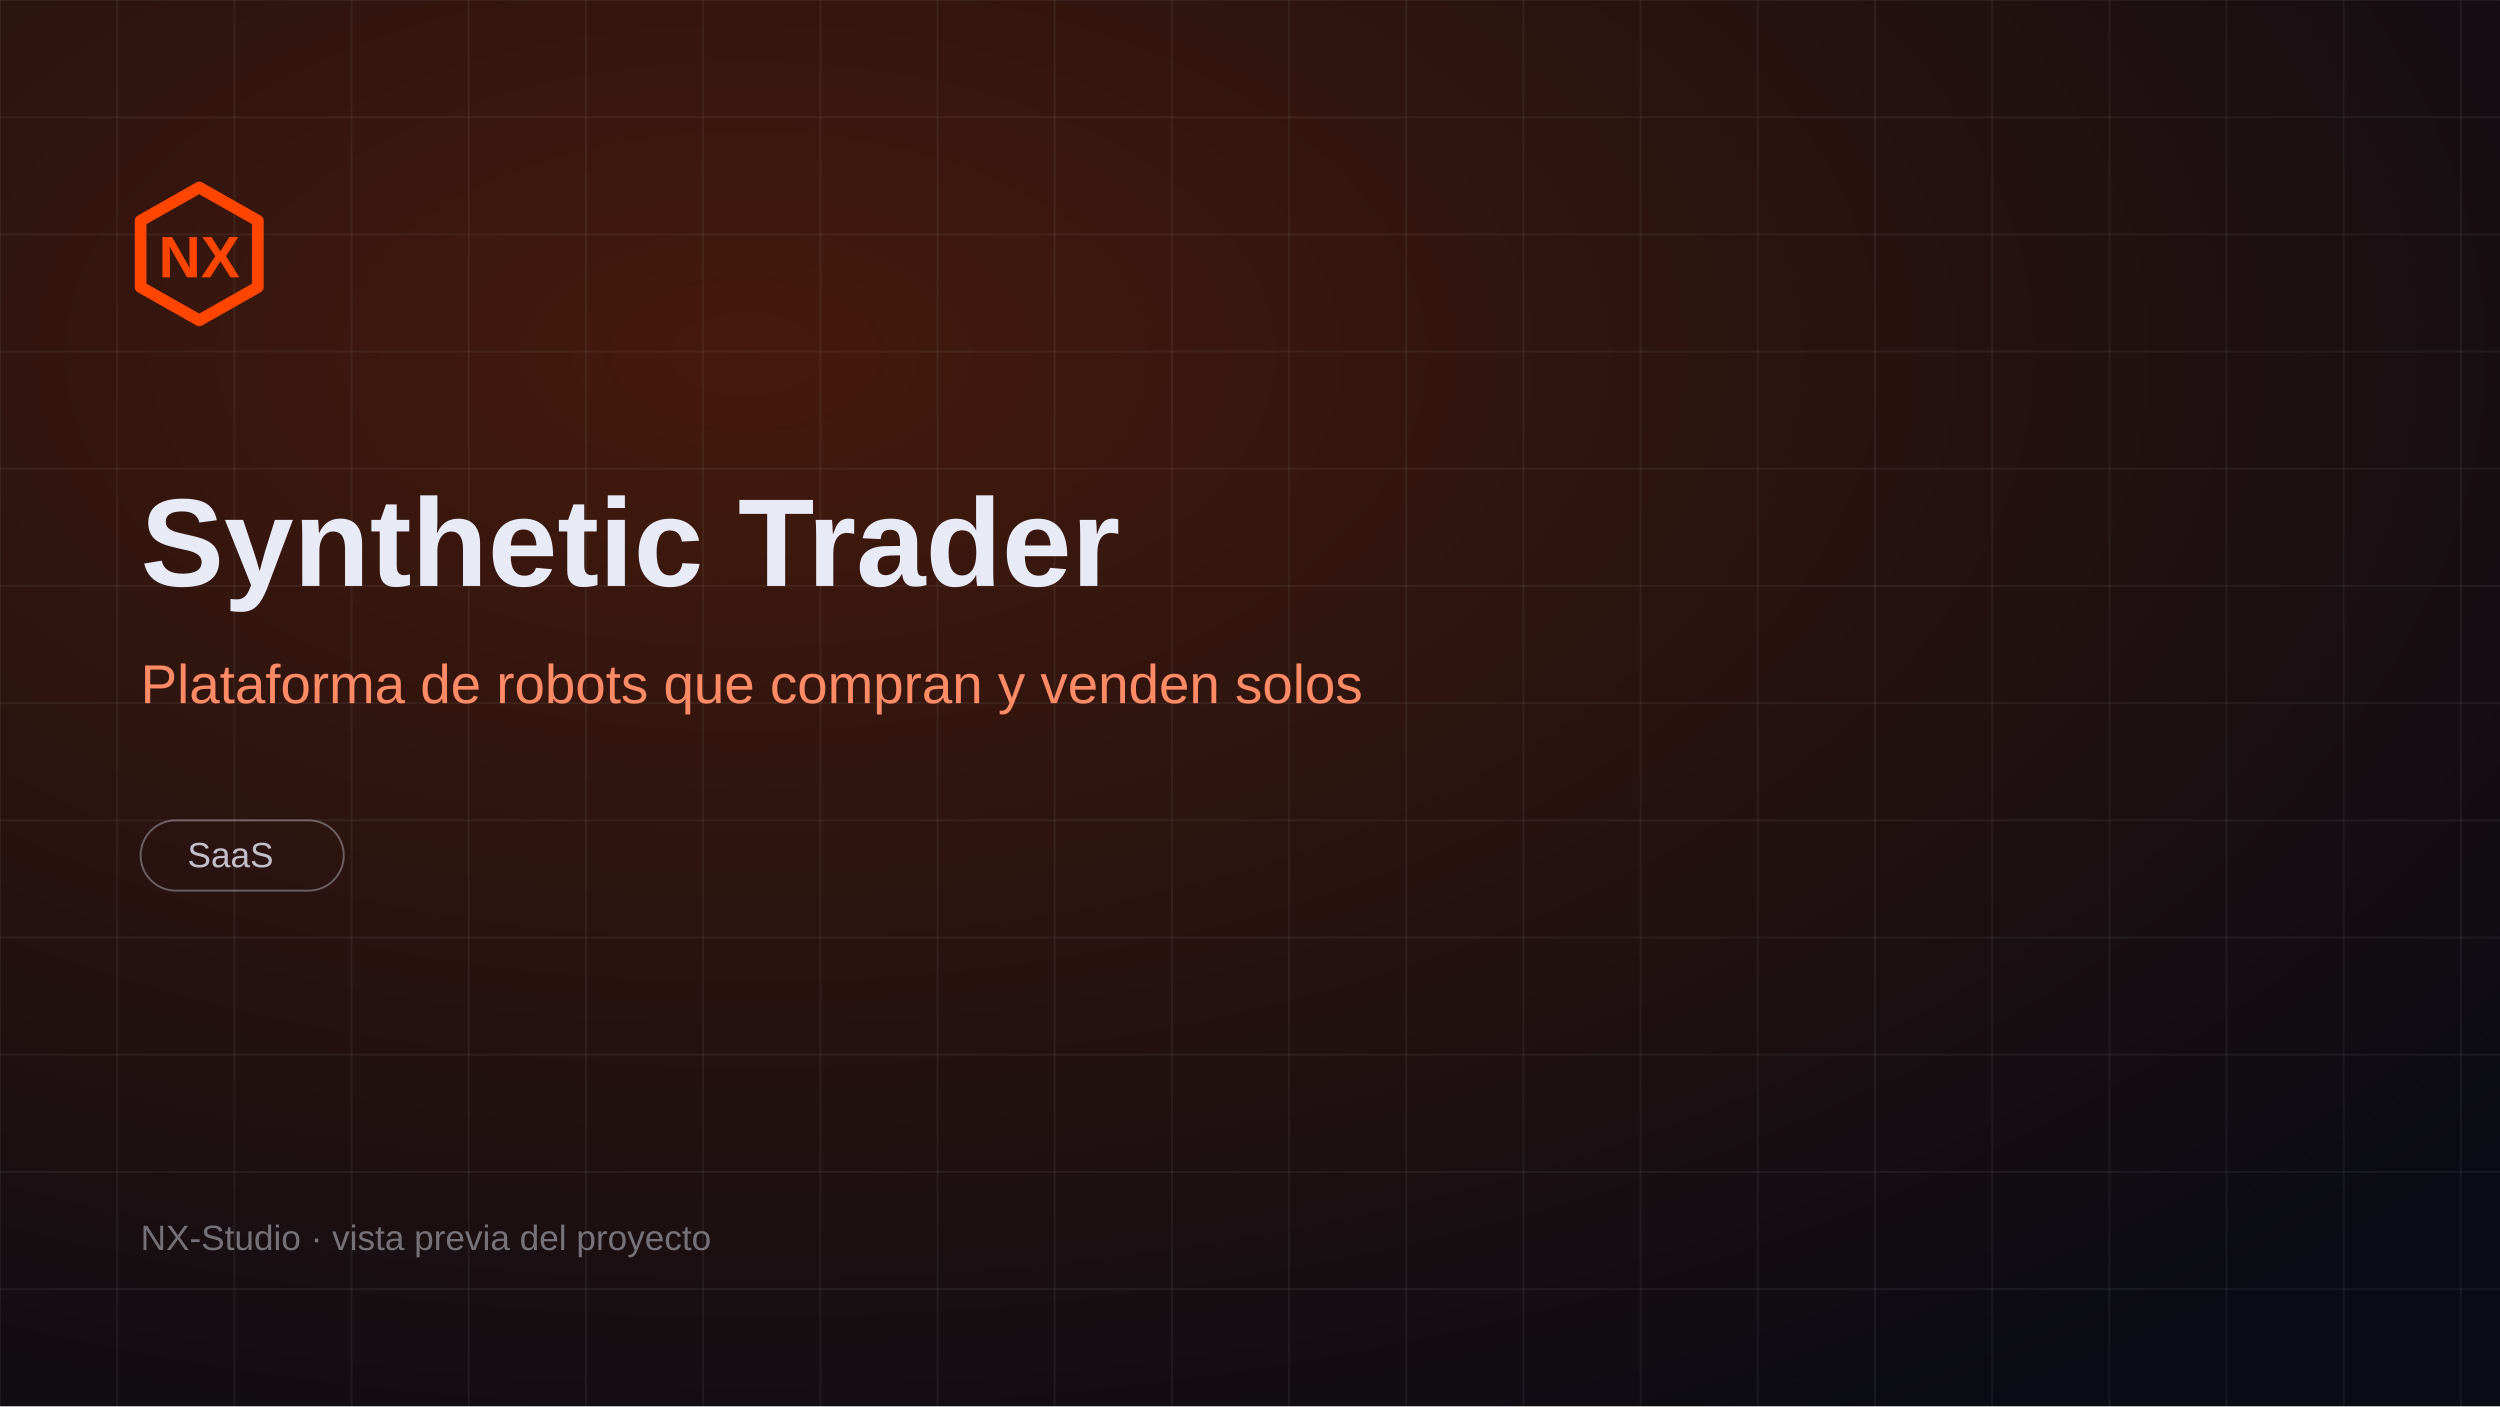
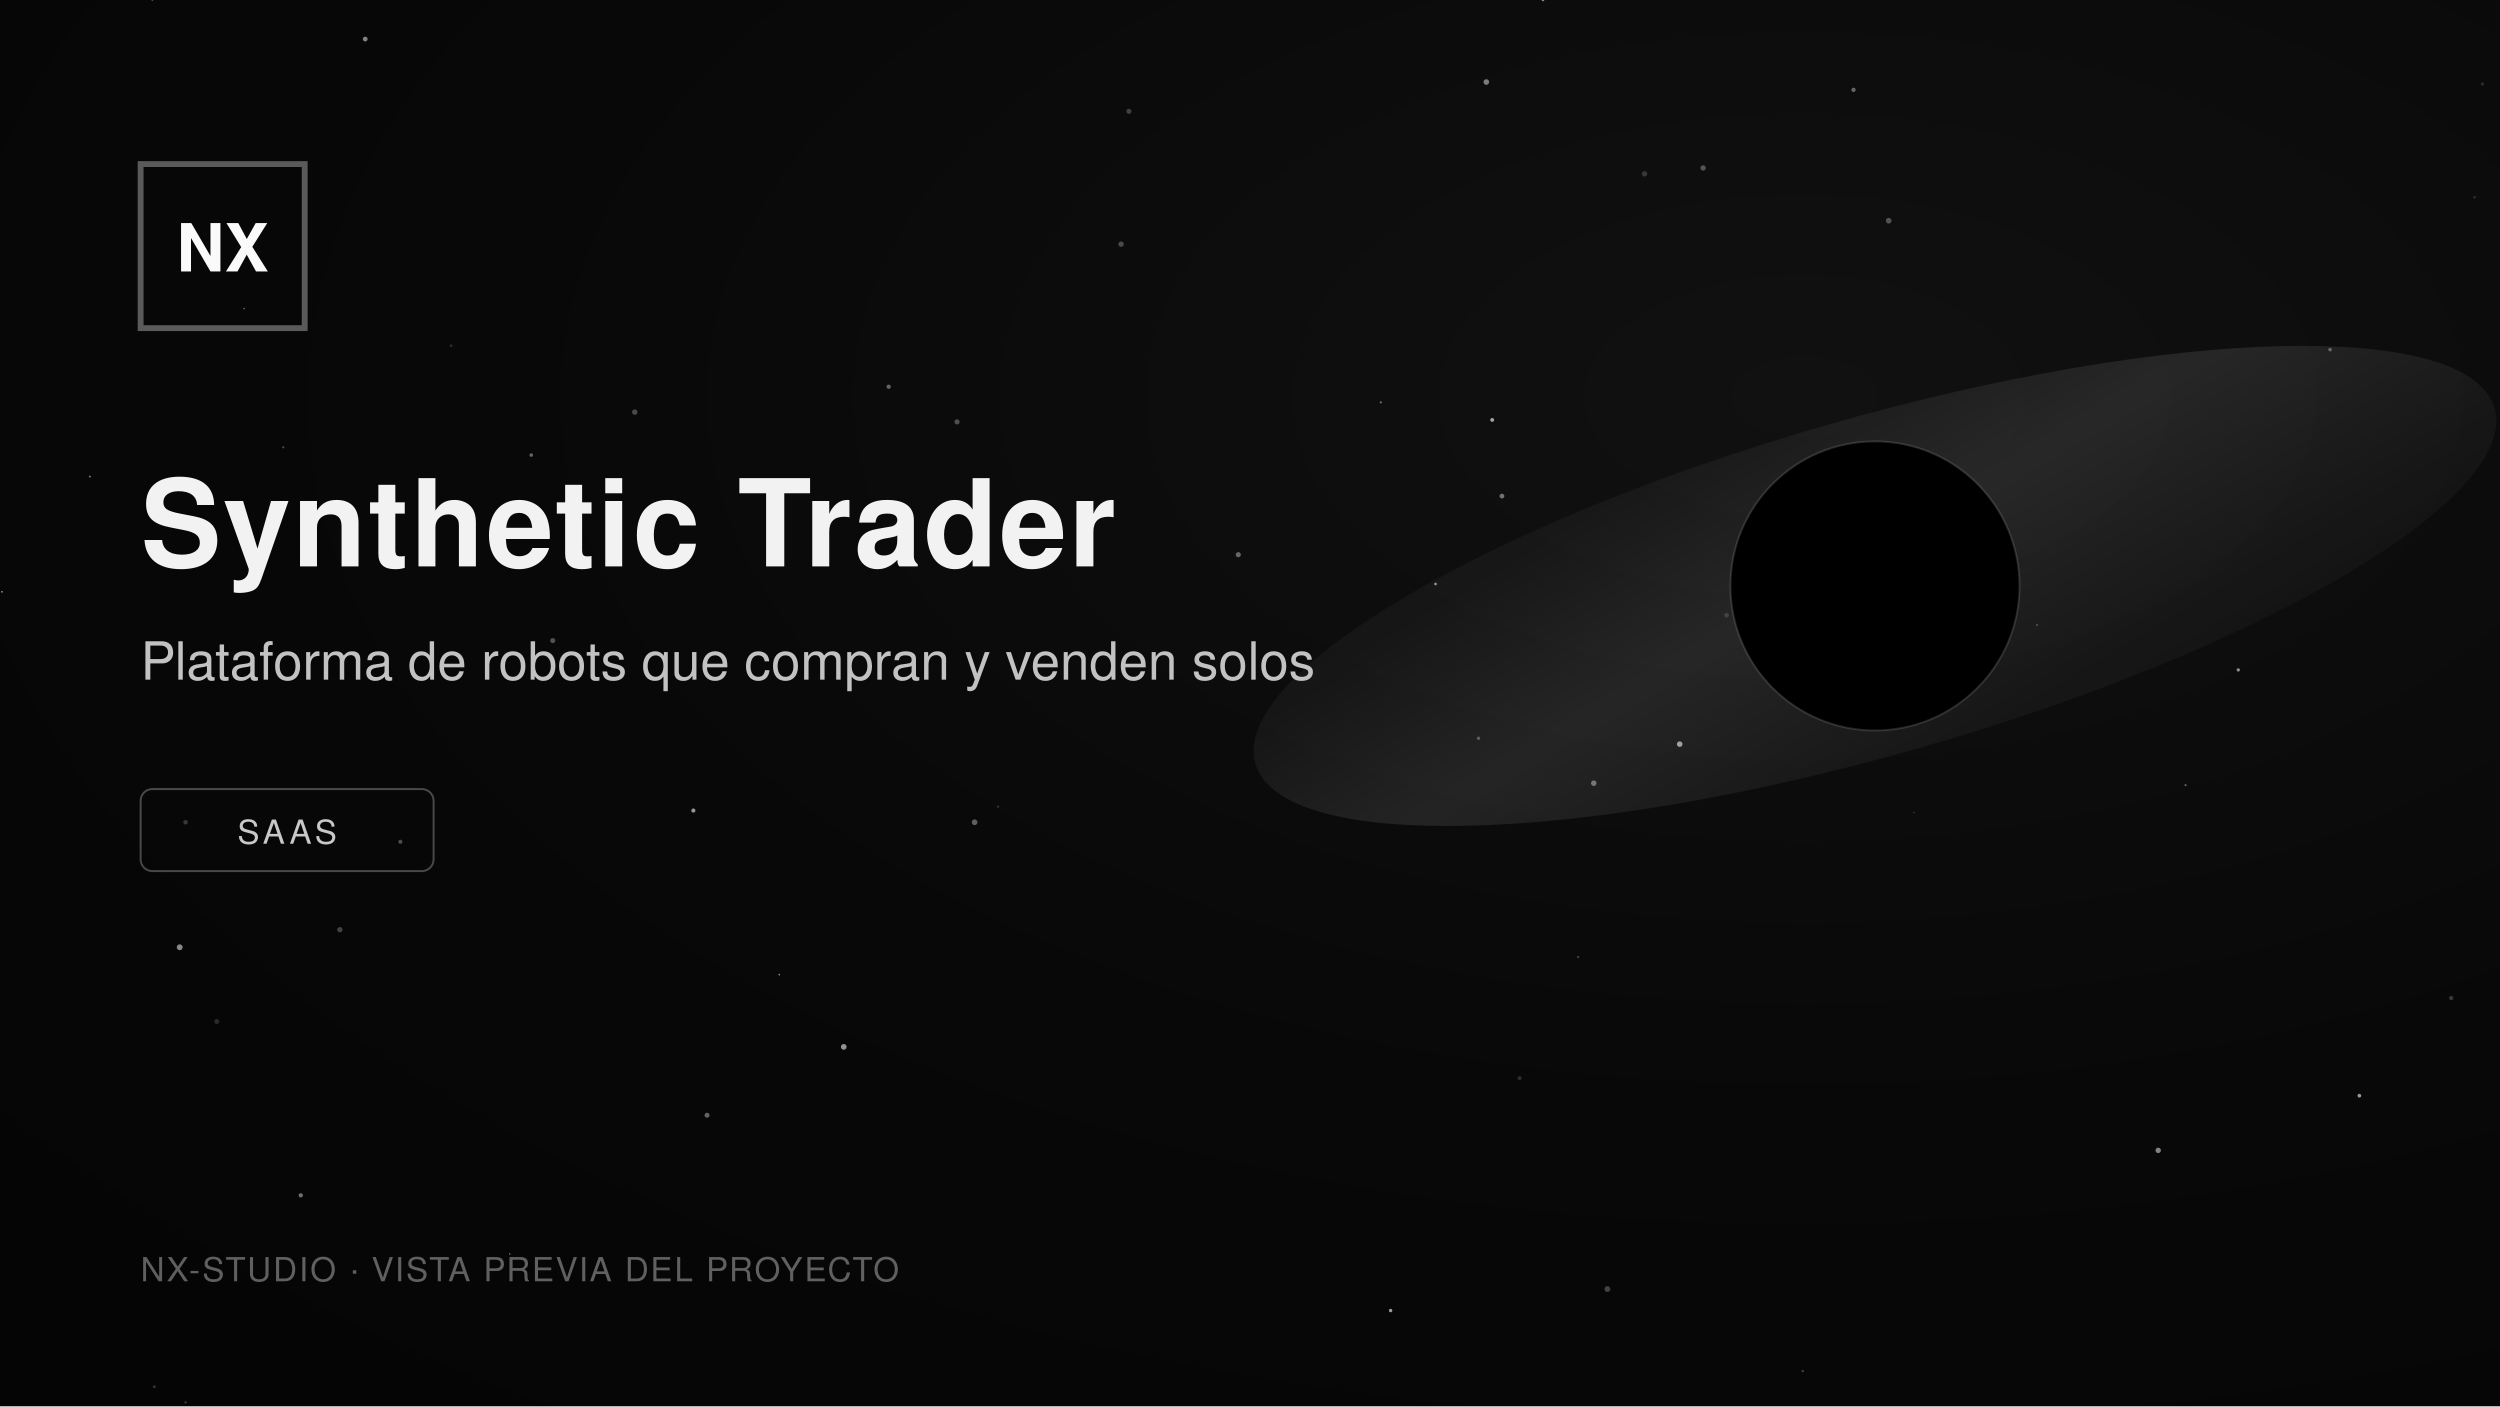
- <svg xmlns="http://www.w3.org/2000/svg" width="1280" height="720" viewBox="0 0 1280 720">
+ <svg xmlns="http://www.w3.org/2000/svg" width="1280" height="720" viewBox="0 0 1280 720" role="img">
  <defs>
-     <radialGradient id="g" cx="30%" cy="25%" r="90%">
-       <stop offset="0%" stop-color="hsl(14 70% 16%)" />
-       <stop offset="100%" stop-color="#0a0b14" />
+     <radialGradient id="nx-bg" cx="72%" cy="28%" r="95%">
+       <stop offset="0%" stop-color="#111111" />
+       <stop offset="55%" stop-color="#080808" />
+       <stop offset="100%" stop-color="#050505" />
    </radialGradient>
+     <linearGradient id="nx-disk" x1="0" y1="0" x2="1" y2="1">
+       <stop offset="0%" stop-color="#ffffff" stop-opacity="0" />
+       <stop offset="45%" stop-color="#ffffff" stop-opacity="0.10" />
+       <stop offset="100%" stop-color="#ffffff" stop-opacity="0" />
+     </linearGradient>
  </defs>
-   <rect width="1280" height="720" fill="url(#g)" />
-   <g stroke="#e8eaf6" stroke-opacity="0.06">
-     <line x1="0" y1="0" x2="1280" y2="0" />
-     <line x1="0" y1="60" x2="1280" y2="60" />
-     <line x1="0" y1="120" x2="1280" y2="120" />
-     <line x1="0" y1="180" x2="1280" y2="180" />
-     <line x1="0" y1="240" x2="1280" y2="240" />
-     <line x1="0" y1="300" x2="1280" y2="300" />
-     <line x1="0" y1="360" x2="1280" y2="360" />
-     <line x1="0" y1="420" x2="1280" y2="420" />
-     <line x1="0" y1="480" x2="1280" y2="480" />
-     <line x1="0" y1="540" x2="1280" y2="540" />
-     <line x1="0" y1="600" x2="1280" y2="600" />
-     <line x1="0" y1="660" x2="1280" y2="660" />
-     <line x1="0" y1="0" x2="0" y2="720" />
-     <line x1="60" y1="0" x2="60" y2="720" />
-     <line x1="120" y1="0" x2="120" y2="720" />
-     <line x1="180" y1="0" x2="180" y2="720" />
-     <line x1="240" y1="0" x2="240" y2="720" />
-     <line x1="300" y1="0" x2="300" y2="720" />
-     <line x1="360" y1="0" x2="360" y2="720" />
-     <line x1="420" y1="0" x2="420" y2="720" />
-     <line x1="480" y1="0" x2="480" y2="720" />
-     <line x1="540" y1="0" x2="540" y2="720" />
-     <line x1="600" y1="0" x2="600" y2="720" />
-     <line x1="660" y1="0" x2="660" y2="720" />
-     <line x1="720" y1="0" x2="720" y2="720" />
-     <line x1="780" y1="0" x2="780" y2="720" />
-     <line x1="840" y1="0" x2="840" y2="720" />
-     <line x1="900" y1="0" x2="900" y2="720" />
-     <line x1="960" y1="0" x2="960" y2="720" />
-     <line x1="1020" y1="0" x2="1020" y2="720" />
-     <line x1="1080" y1="0" x2="1080" y2="720" />
-     <line x1="1140" y1="0" x2="1140" y2="720" />
-     <line x1="1200" y1="0" x2="1200" y2="720" />
-     <line x1="1260" y1="0" x2="1260" y2="720" />
+   <rect width="1280" height="720" fill="url(#nx-bg)" />
+   <circle cx="764" cy="215" r="1.00" fill="#ffffff" fill-opacity="0.61" />
+   <circle cx="860" cy="381" r="1.43" fill="#ffffff" fill-opacity="0.58" />
+   <circle cx="95" cy="718" r="0.57" fill="#ffffff" fill-opacity="0.22" />
+   <circle cx="1271" cy="43" r="0.80" fill="#ffffff" fill-opacity="0.14" />
+   <circle cx="92" cy="485" r="1.50" fill="#ffffff" fill-opacity="0.52" />
+   <circle cx="949" cy="46" r="1.10" fill="#ffffff" fill-opacity="0.37" />
+   <circle cx="261" cy="642" r="0.39" fill="#ffffff" fill-opacity="0.52" />
+   <circle cx="187" cy="20" r="1.23" fill="#ffffff" fill-opacity="0.49" />
+   <circle cx="1105" cy="589" r="1.39" fill="#ffffff" fill-opacity="0.49" />
+   <circle cx="46" cy="244" r="0.50" fill="#ffffff" fill-opacity="0.45" />
+   <circle cx="490" cy="216" r="1.33" fill="#ffffff" fill-opacity="0.28" />
+   <circle cx="1119" cy="402" r="0.56" fill="#ffffff" fill-opacity="0.35" />
+   <circle cx="735" cy="299" r="0.69" fill="#ffffff" fill-opacity="0.54" />
+   <circle cx="769" cy="254" r="1.23" fill="#ffffff" fill-opacity="0.41" />
+   <circle cx="511" cy="413" r="0.61" fill="#ffffff" fill-opacity="0.16" />
+   <circle cx="757" cy="378" r="0.89" fill="#ffffff" fill-opacity="0.27" />
+   <circle cx="578" cy="57" r="1.30" fill="#ffffff" fill-opacity="0.22" />
+   <circle cx="154" cy="612" r="1.09" fill="#ffffff" fill-opacity="0.43" />
+   <circle cx="1193" cy="179" r="0.92" fill="#ffffff" fill-opacity="0.32" />
+   <circle cx="808" cy="490" r="0.60" fill="#ffffff" fill-opacity="0.22" />
+   <circle cx="790" cy="0" r="0.67" fill="#ffffff" fill-opacity="0.51" />
+   <circle cx="981" cy="311" r="0.78" fill="#ffffff" fill-opacity="0.37" />
+   <circle cx="325" cy="211" r="1.40" fill="#ffffff" fill-opacity="0.26" />
+   <circle cx="761" cy="42" r="1.44" fill="#ffffff" fill-opacity="0.46" />
+   <circle cx="574" cy="125" r="1.38" fill="#ffffff" fill-opacity="0.26" />
+   <circle cx="283" cy="328" r="1.31" fill="#ffffff" fill-opacity="0.30" />
+   <circle cx="1" cy="303" r="0.44" fill="#ffffff" fill-opacity="0.62" />
+   <circle cx="355" cy="415" r="1.07" fill="#ffffff" fill-opacity="0.57" />
+   <circle cx="923" cy="702" r="0.63" fill="#ffffff" fill-opacity="0.23" />
+   <circle cx="634" cy="284" r="1.32" fill="#ffffff" fill-opacity="0.37" />
+   <circle cx="1208" cy="561" r="0.96" fill="#ffffff" fill-opacity="0.58" />
+   <circle cx="499" cy="421" r="1.46" fill="#ffffff" fill-opacity="0.35" />
+   <circle cx="432" cy="536" r="1.47" fill="#ffffff" fill-opacity="0.56" />
+   <circle cx="231" cy="177" r="0.74" fill="#ffffff" fill-opacity="0.14" />
+   <circle cx="174" cy="476" r="1.36" fill="#ffffff" fill-opacity="0.24" />
+   <circle cx="707" cy="206" r="0.54" fill="#ffffff" fill-opacity="0.42" />
+   <circle cx="823" cy="660" r="1.49" fill="#ffffff" fill-opacity="0.24" />
+   <circle cx="872" cy="86" r="1.37" fill="#ffffff" fill-opacity="0.29" />
+   <circle cx="399" cy="499" r="0.44" fill="#ffffff" fill-opacity="0.54" />
+   <circle cx="455" cy="198" r="1.10" fill="#ffffff" fill-opacity="0.36" />
+   <circle cx="712" cy="671" r="0.88" fill="#ffffff" fill-opacity="0.61" />
+   <circle cx="95" cy="421" r="1.15" fill="#ffffff" fill-opacity="0.20" />
+   <circle cx="778" cy="552" r="1.06" fill="#ffffff" fill-opacity="0.15" />
+   <circle cx="1146" cy="343" r="0.86" fill="#ffffff" fill-opacity="0.53" />
+   <circle cx="967" cy="113" r="1.47" fill="#ffffff" fill-opacity="0.28" />
+   <circle cx="125" cy="158" r="0.38" fill="#ffffff" fill-opacity="0.50" />
+   <circle cx="980" cy="416" r="0.32" fill="#ffffff" fill-opacity="0.32" />
+   <circle cx="1043" cy="320" r="0.54" fill="#ffffff" fill-opacity="0.23" />
+   <circle cx="205" cy="431" r="1.06" fill="#ffffff" fill-opacity="0.28" />
+   <circle cx="842" cy="89" r="1.41" fill="#ffffff" fill-opacity="0.17" />
+   <circle cx="1267" cy="101" r="0.64" fill="#ffffff" fill-opacity="0.16" />
+   <circle cx="884" cy="315" r="1.18" fill="#ffffff" fill-opacity="0.14" />
+   <circle cx="78" cy="0" r="0.46" fill="#ffffff" fill-opacity="0.37" />
+   <circle cx="79" cy="710" r="0.71" fill="#ffffff" fill-opacity="0.20" />
+   <circle cx="272" cy="233" r="0.91" fill="#ffffff" fill-opacity="0.38" />
+   <circle cx="1255" cy="511" r="1.08" fill="#ffffff" fill-opacity="0.20" />
+   <circle cx="362" cy="571" r="1.28" fill="#ffffff" fill-opacity="0.37" />
+   <circle cx="111" cy="523" r="1.27" fill="#ffffff" fill-opacity="0.15" />
+   <circle cx="145" cy="229" r="0.59" fill="#ffffff" fill-opacity="0.25" />
+   <circle cx="816" cy="401" r="1.41" fill="#ffffff" fill-opacity="0.39" />
+   <ellipse cx="960" cy="300" rx="330" ry="86" fill="url(#nx-disk)" transform="rotate(-16 960 300)" />
+   <circle cx="960" cy="300" r="74" fill="#000000" />
+   <circle cx="960" cy="300" r="74" fill="none" stroke="#ffffff" stroke-opacity="0.14" stroke-width="1" />
+   <g transform="translate(72,84)">
+     <rect x="0" y="0" width="84" height="84" fill="none" stroke="#f2f2f2" stroke-opacity="0.35" stroke-width="3" />
+     <text x="42" y="55" text-anchor="middle" font-family="Helvetica, Arial, sans-serif" font-weight="700" font-size="34" fill="#fafafa">NX</text>
  </g>
-   <g transform="translate(72,96)" stroke="#ff4500" stroke-width="6" fill="none" stroke-linejoin="round">
-     <path d="M30 0 L60 17 L60 51 L30 68 L0 51 L0 17 Z" />
-     <text x="30" y="46" text-anchor="middle" font-family="Arial, sans-serif" font-weight="700" font-size="30" fill="#ff4500" stroke="none">NX</text>
-   </g>
-   <text x="72" y="300" font-family="Arial, sans-serif" font-weight="700" font-size="64" fill="#e8eaf6">Synthetic Trader</text>
-   <text x="72" y="360" font-family="Arial, sans-serif" font-size="28" fill="#ff8a66">Plataforma de robots que compran y venden solos</text>
-   <rect x="72" y="420" rx="18" width="104" height="36" fill="none" stroke="#e8eaf6" stroke-opacity="0.35" />
-   <text x="96" y="444" font-family="Arial, sans-serif" font-size="18" fill="#e8eaf6" fill-opacity="0.8">SaaS</text>
-   <text x="72" y="640" font-family="Arial, sans-serif" font-size="18" fill="#e8eaf6" fill-opacity="0.45">NX-Studio · vista previa del proyecto</text>
+   <text x="72" y="290" font-family="Helvetica, Arial, sans-serif" font-weight="700" font-size="62" letter-spacing="1" fill="#f2f2f2">Synthetic Trader</text>
+   <text x="72" y="348" font-family="Helvetica, Arial, sans-serif" font-size="27" fill="#c2c2c2">Plataforma de robots que compran y venden solos</text>
+   <rect x="72" y="404" rx="6" width="150" height="42" fill="none" stroke="#f2f2f2" stroke-opacity="0.28" />
+   <text x="147" y="432" text-anchor="middle" font-family="Helvetica, Arial, sans-serif" font-size="17" letter-spacing="2" fill="#f2f2f2" fill-opacity="0.82">SAAS</text>
+   <text x="72" y="656" font-family="Helvetica, Arial, sans-serif" font-size="17" letter-spacing="1" fill="#f2f2f2" fill-opacity="0.38">NX-STUDIO · VISTA PREVIA DEL PROYECTO</text>
</svg>
